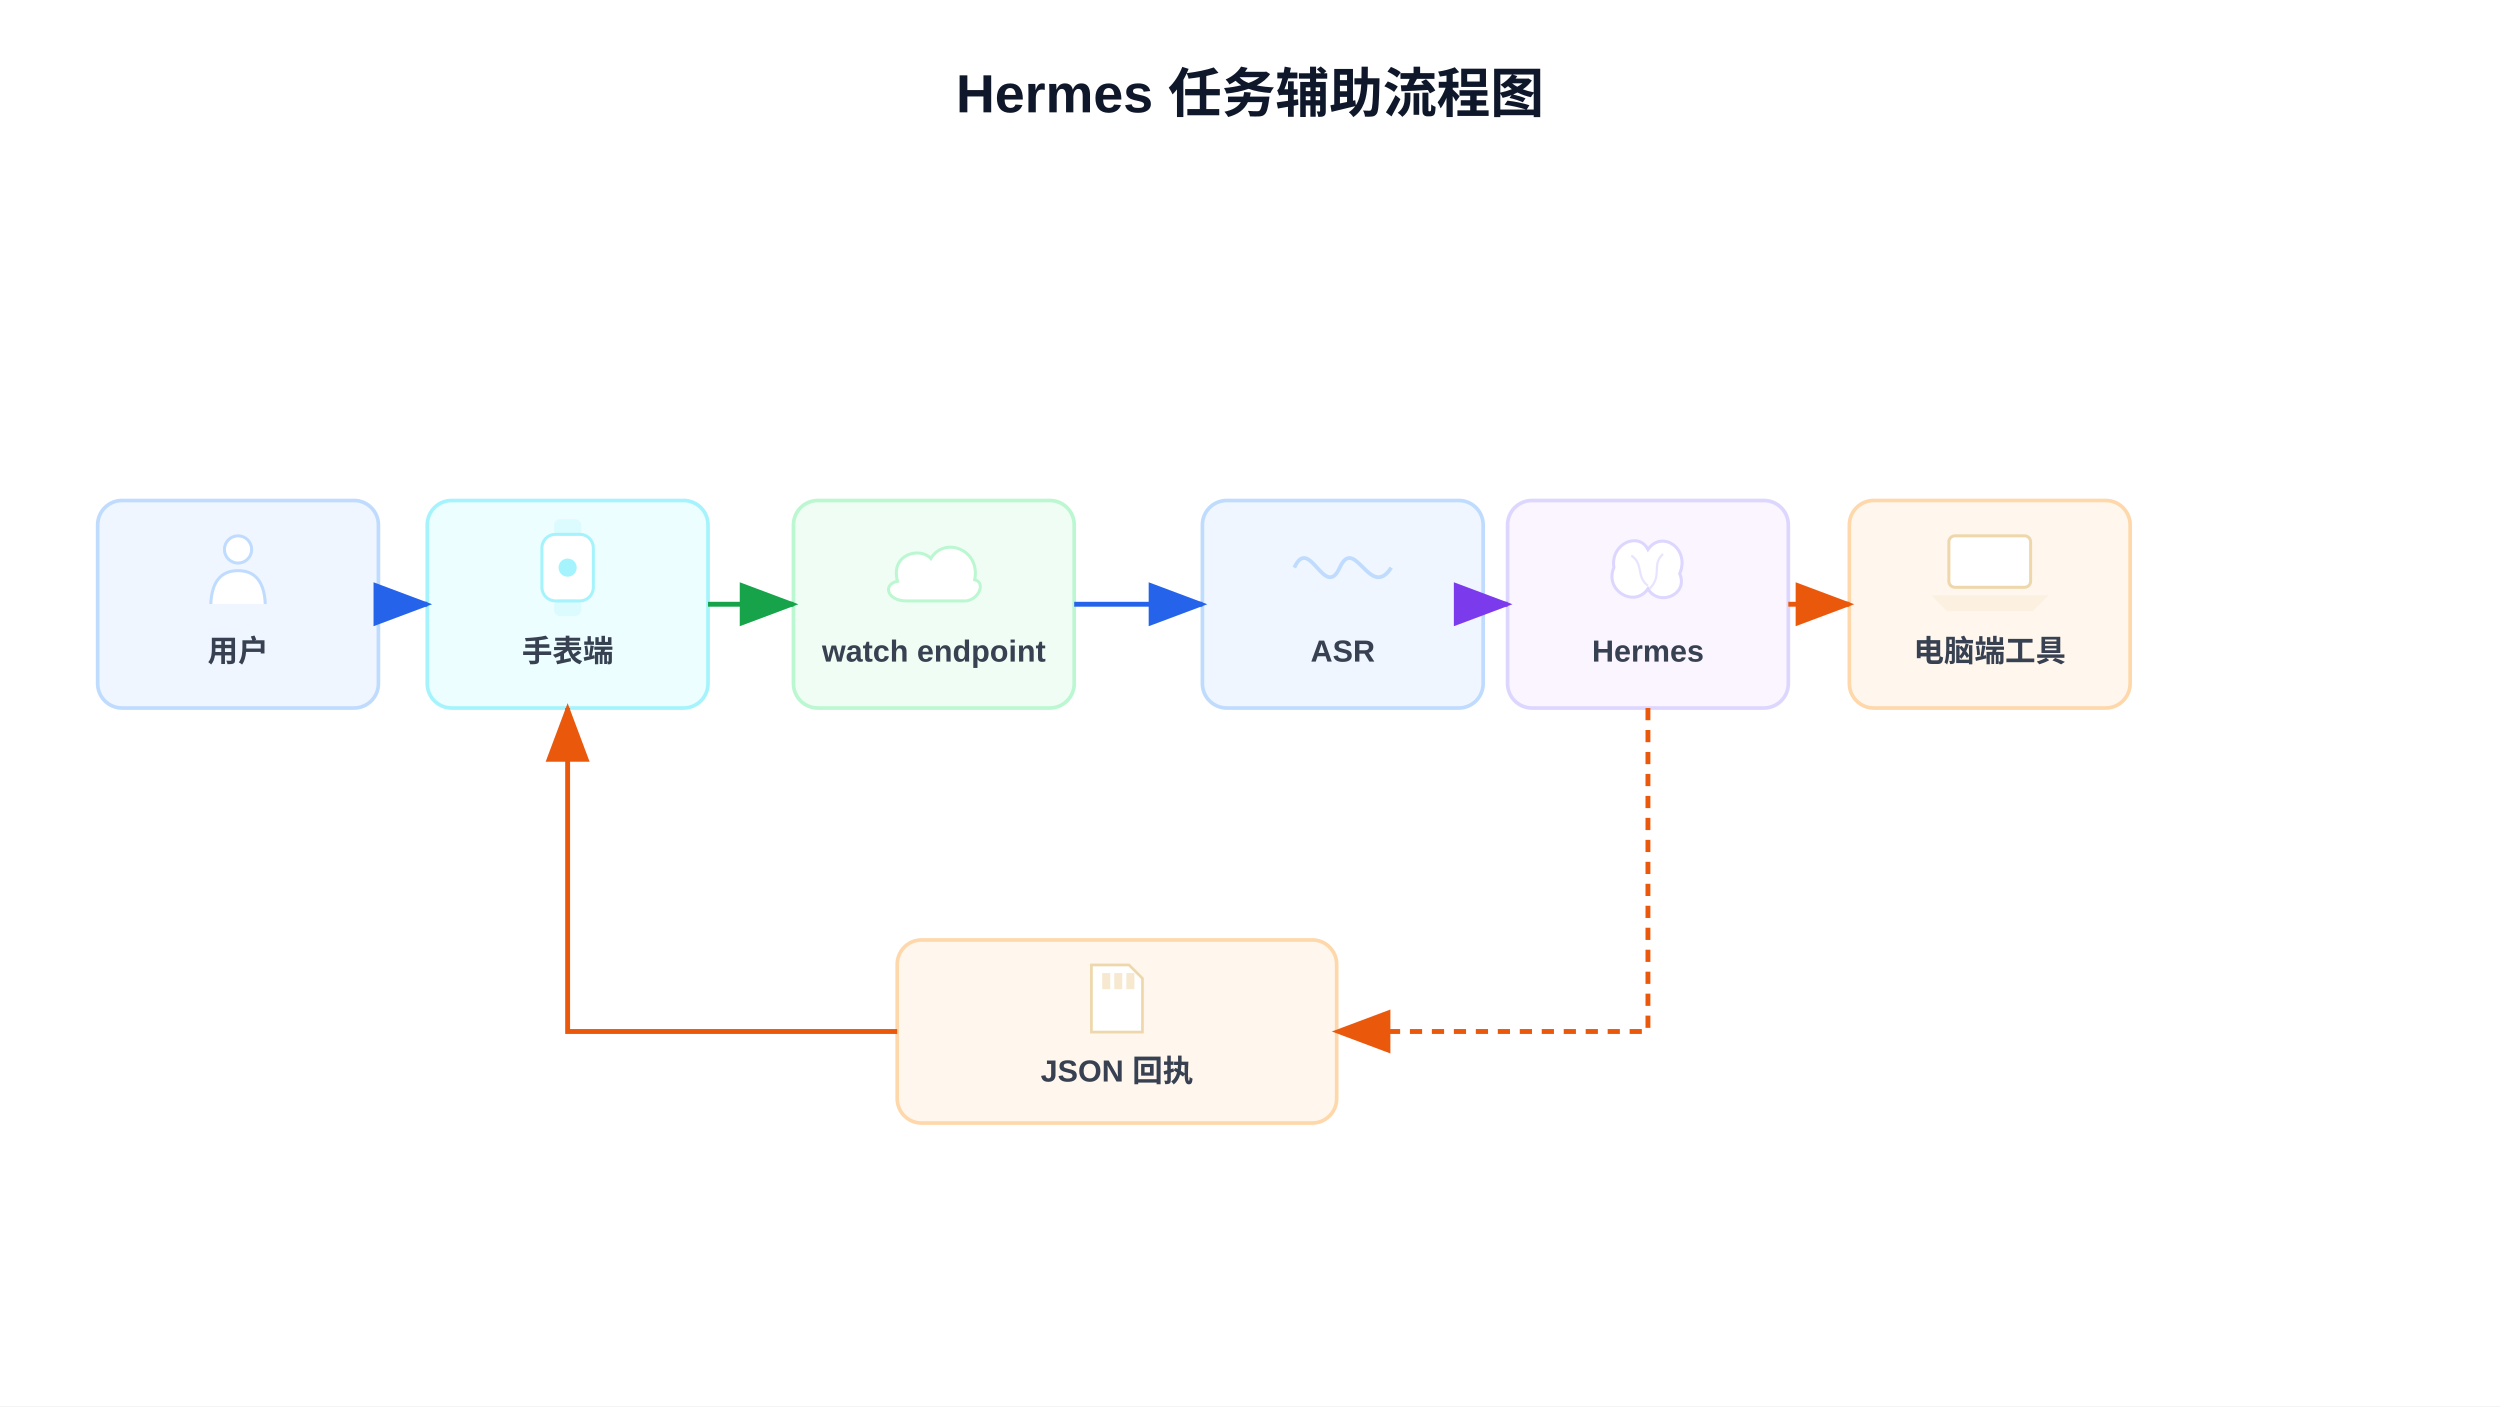
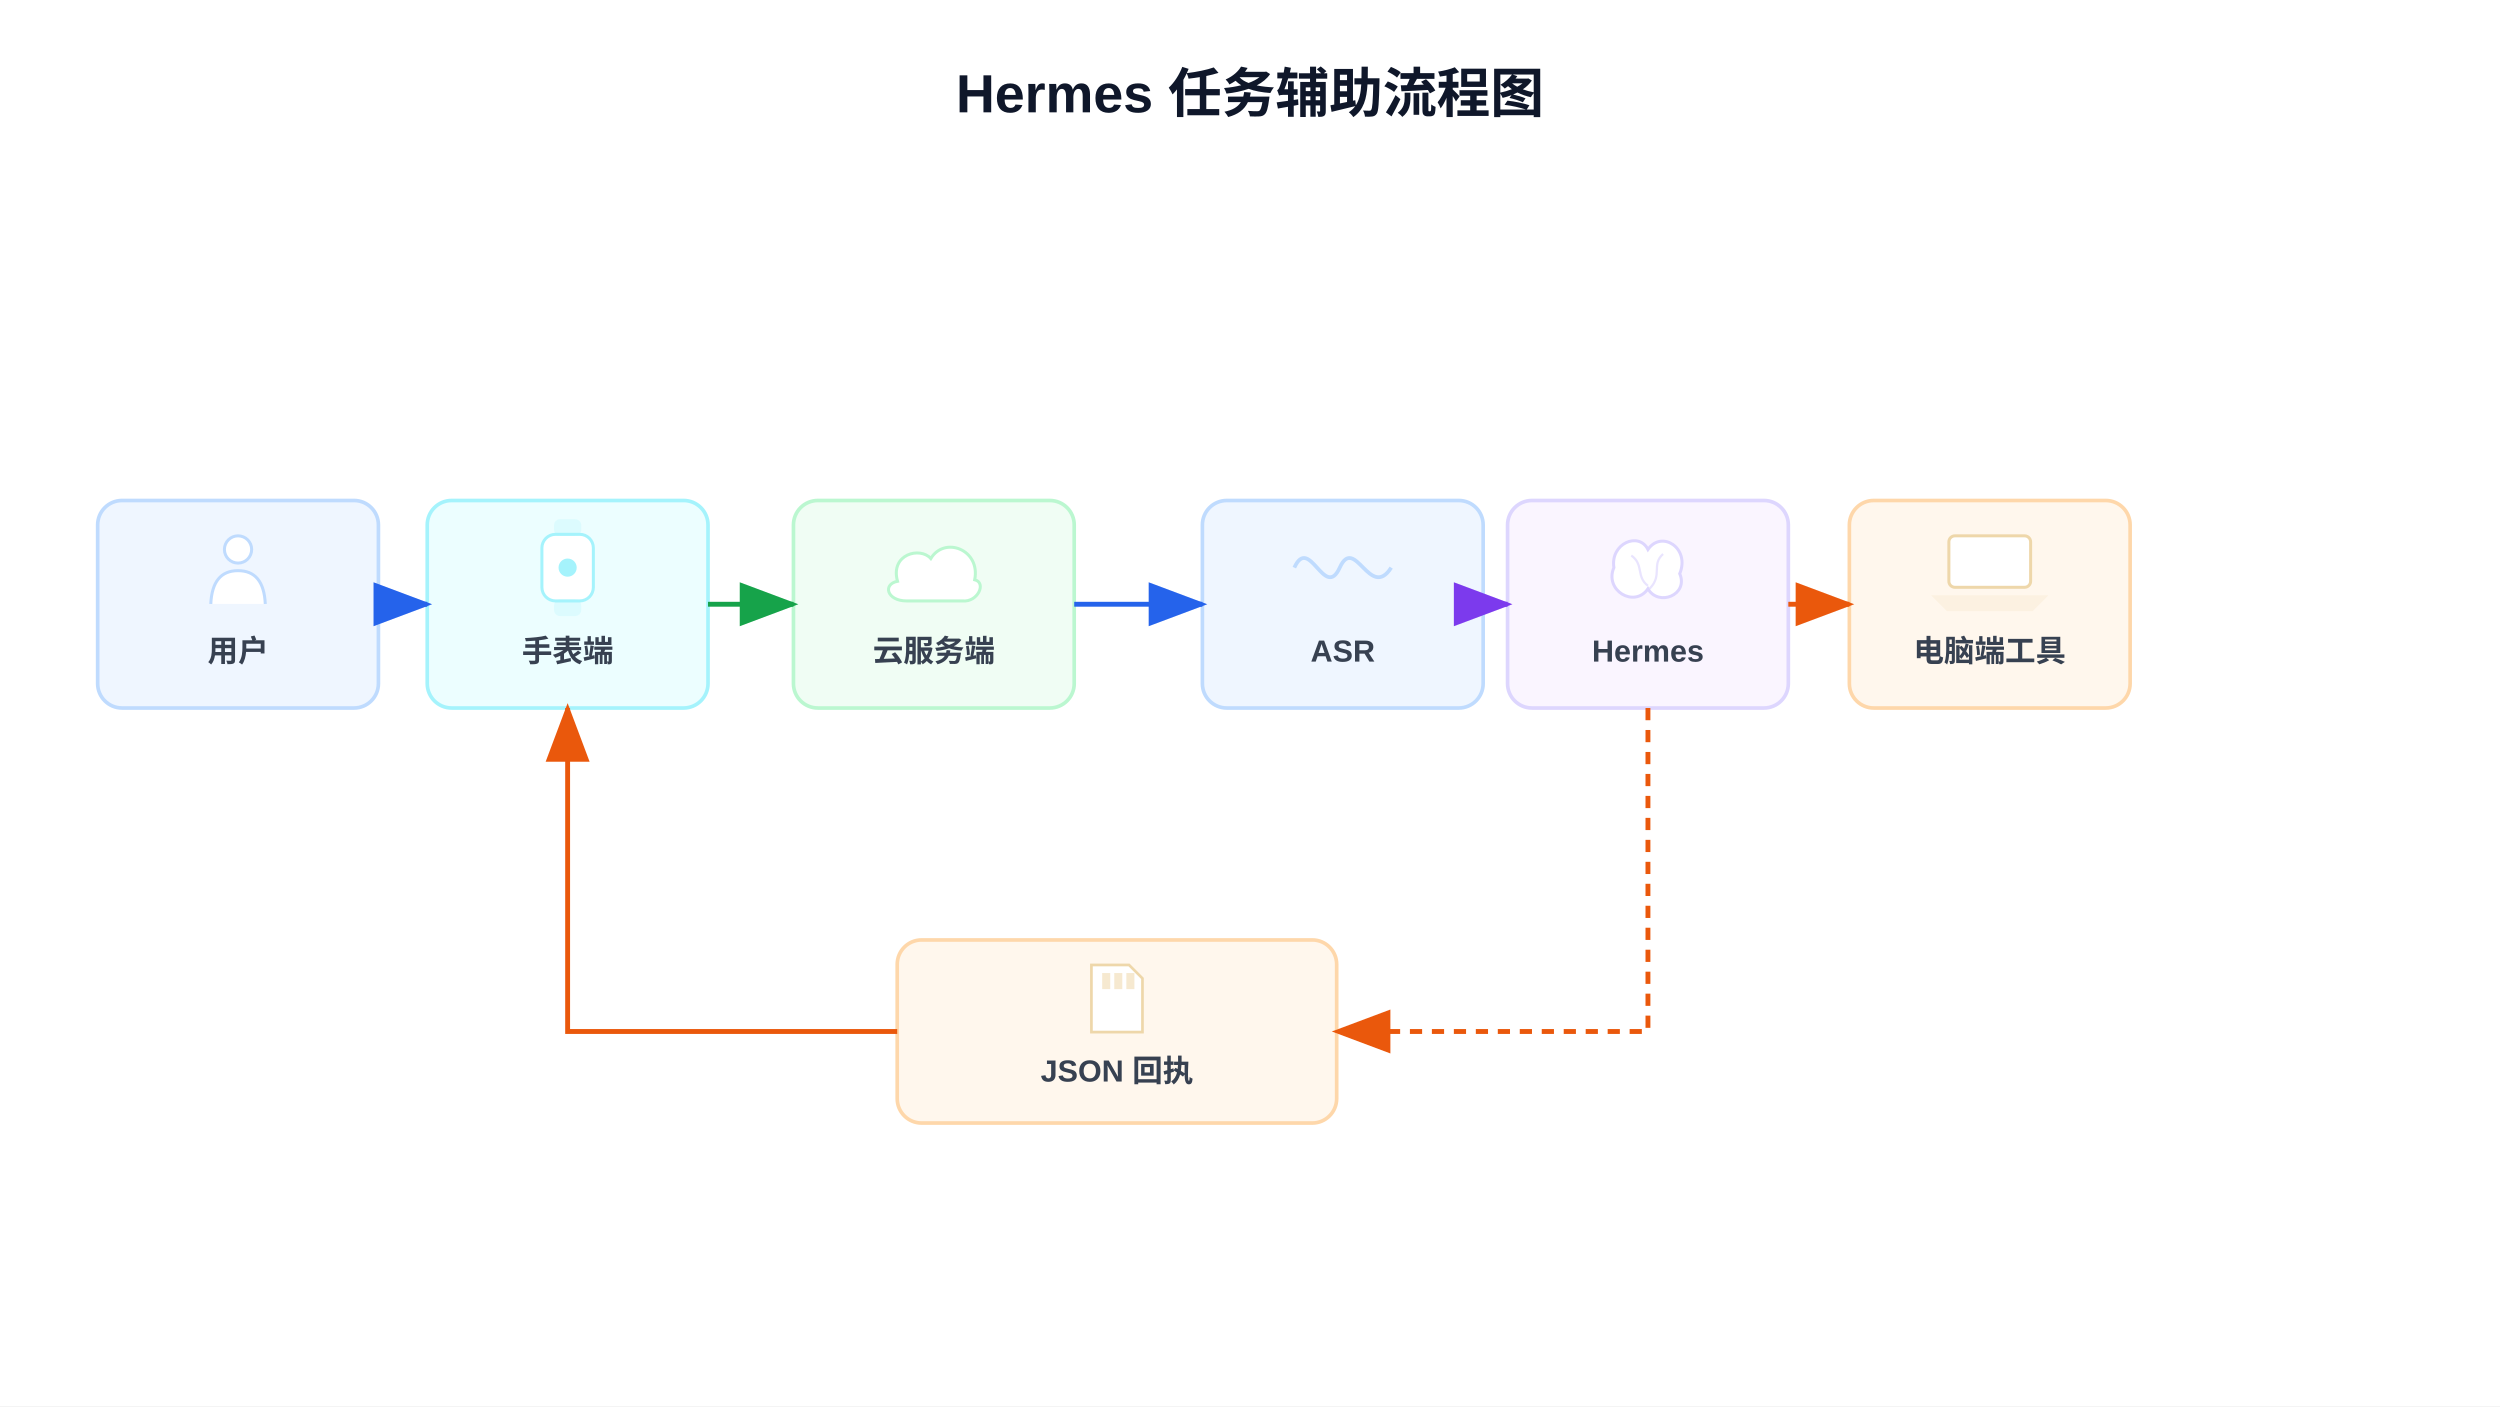
<svg xmlns="http://www.w3.org/2000/svg" viewBox="0 0 2048 1152" width="2048" height="1152">
  <style>
text { font-family: 'Microsoft YaHei', 'PingFang SC', 'SimHei', 'Helvetica Neue', Arial, sans-serif; }
.title { font-size: 44px; font-weight: 700; fill: #0f172a; }
.label { font-size: 31px; font-weight: 700; fill: #111827; }
.small { font-size: 25px; font-weight: 600; fill: #374151; }
.hint { font-size: 22px; font-weight: 600; fill: #6b7280; }
</style>
  <defs>
    <marker id="arrow-blue" markerWidth="12" markerHeight="9" refX="11" refY="4.5" orient="auto">
      <polygon points="0 0, 12 4.5, 0 9" fill="#2563eb" />
    </marker>
    <marker id="arrow-red" markerWidth="12" markerHeight="9" refX="11" refY="4.5" orient="auto">
      <polygon points="0 0, 12 4.5, 0 9" fill="#dc2626" />
    </marker>
    <marker id="arrow-green" markerWidth="12" markerHeight="9" refX="11" refY="4.5" orient="auto">
      <polygon points="0 0, 12 4.5, 0 9" fill="#16a34a" />
    </marker>
    <marker id="arrow-orange" markerWidth="12" markerHeight="9" refX="11" refY="4.5" orient="auto">
      <polygon points="0 0, 12 4.5, 0 9" fill="#ea580c" />
    </marker>
    <marker id="arrow-purple" markerWidth="12" markerHeight="9" refX="11" refY="4.5" orient="auto">
      <polygon points="0 0, 12 4.5, 0 9" fill="#7c3aed" />
    </marker>
    <marker id="arrow-cyan" markerWidth="12" markerHeight="9" refX="11" refY="4.5" orient="auto">
      <polygon points="0 0, 12 4.5, 0 9" fill="#0891b2" />
    </marker>
    <marker id="arrow-gray" markerWidth="12" markerHeight="9" refX="11" refY="4.5" orient="auto">
      <polygon points="0 0, 12 4.5, 0 9" fill="#6b7280" />
    </marker>
  </defs>
  <rect width="2048" height="1152" fill="#ffffff" />
  <text x="1024.0" y="92" text-anchor="middle" class="title">Hermes 任务辅助流程图</text>
  <rect x="80" y="410" width="230" height="170" rx="20" fill="#eff6ff" stroke="#bfdbfe" stroke-width="3" />
  <g transform="translate(195.0 465) scale(0.62) translate(-195.0 -465)">
    <circle cx="195.0" cy="441" r="18" fill="#ffffff" stroke="#bfdbfe" stroke-width="4" />
    <path d="M 159.0,513 Q 161.0,469 195.0,469 Q 229.0,469 231.0,513" fill="#ffffff" stroke="#bfdbfe" stroke-width="4" />
  </g>
  <text x="195.0" y="542.0" text-anchor="middle" class="small">用户</text>
  <rect x="350" y="410" width="230" height="170" rx="20" fill="#ecfeff" stroke="#a5f3fc" stroke-width="3" />
  <g transform="translate(465.0 465) scale(0.62) translate(-465.0 -465)">
    <rect x="431.0" y="421" width="68" height="88" rx="18" fill="#ffffff" stroke="#a5f3fc" stroke-width="4" />
    <rect x="447.0" y="401" width="36" height="22" rx="8" fill="#a5f3fc" opacity="0.22" />
    <rect x="447.0" y="507" width="36" height="22" rx="8" fill="#a5f3fc" opacity="0.22" />
    <circle cx="465.0" cy="465" r="12" fill="#a5f3fc" />
  </g>
  <text x="465.0" y="542.0" text-anchor="middle" class="small">手表端</text>
  <rect x="650" y="410" width="230" height="170" rx="20" fill="#f0fdf4" stroke="#bbf7d0" stroke-width="3" />
  <g transform="translate(765.0 465) scale(0.62) translate(-765.0 -465)">
    <path d="M 717.0,483 C 707.0,447 747.0,437 761.0,453 C 779.0,423 827.0,441 819.0,481 C 835.0,485 823.0,511 803.0,509 L 729.0,509 C 703.0,509 697.0,487 717.0,483 Z" fill="#ffffff" stroke="#bbf7d0" stroke-width="4" />
  </g>
-   <text x="765.0" y="542.0" text-anchor="middle" class="small">watch endpoint</text>
+   <text x="765.0" y="542.0" text-anchor="middle" class="small">云服务端</text>
  <rect x="985" y="410" width="230" height="170" rx="20" fill="#eff6ff" stroke="#bfdbfe" stroke-width="3" />
  <g transform="translate(1100.0 465) scale(0.62) translate(-1100.0 -465)">
    <path d="M 1036.0,465 C 1056.0,421 1076.0,509 1096.0,465 C 1116.0,421 1136.0,509 1164.0,465" stroke="#bfdbfe" stroke-width="5" fill="none" />
  </g>
  <text x="1100.0" y="542.0" text-anchor="middle" class="small">ASR</text>
  <rect x="1235" y="410" width="230" height="170" rx="20" fill="#faf5ff" stroke="#ddd6fe" stroke-width="3" />
  <g transform="translate(1350.0 465) scale(0.62) translate(-1350.0 -465)">
    <path d="M 1305.0,465 C 1300.0,433 1338.0,417 1350.0,441 C 1368.0,415 1406.0,439 1392.0,473 C 1404.0,501 1364.0,517 1350.0,493 C 1332.0,519 1292.0,495 1305.0,465 Z" fill="#ffffff" stroke="#ddd6fe" stroke-width="4" />
    <path d="M 1328.0,449 C 1345.0,461 1334.0,477 1350.0,489 M 1370.0,447 C 1354.0,461 1370.0,475 1352.0,493" stroke="#ddd6fe" stroke-width="3" fill="none" opacity="0.65" />
  </g>
  <text x="1350.0" y="542.0" text-anchor="middle" class="small">Hermes</text>
  <rect x="1515" y="410" width="230" height="170" rx="20" fill="#fff7ed" stroke="#fed7aa" stroke-width="3" />
  <g transform="translate(1630.0 465) scale(0.62) translate(-1630.0 -465)">
    <rect x="1576.0" y="423" width="108" height="68" rx="8" fill="#ffffff" stroke="#eed7aa" stroke-width="4" />
    <path d="M 1556.0,503 L 1704.0,503 L 1686.0,521 L 1574.0,521 Z" fill="#eed7aa" opacity="0.18" stroke="#eed7aa" stroke-width="3" />
  </g>
  <text x="1630.0" y="542.0" text-anchor="middle" class="small">电脑端工具</text>
  <line x1="310" y1="495" x2="350" y2="495" stroke="#2563eb" stroke-width="4" fill="none" marker-end="url(#arrow-blue)" />
  <line x1="580" y1="495" x2="650" y2="495" stroke="#16a34a" stroke-width="4" fill="none" marker-end="url(#arrow-green)" />
  <line x1="880" y1="495" x2="985" y2="495" stroke="#2563eb" stroke-width="4" fill="none" marker-end="url(#arrow-blue)" />
  <line x1="1215" y1="495" x2="1235" y2="495" stroke="#7c3aed" stroke-width="4" fill="none" marker-end="url(#arrow-purple)" />
  <line x1="1465" y1="495" x2="1515" y2="495" stroke="#ea580c" stroke-width="4" fill="none" marker-end="url(#arrow-orange)" />
  <rect x="735" y="770" width="360" height="150" rx="20" fill="#fff7ed" stroke="#fed7aa" stroke-width="3" />
  <g transform="translate(915.0 818) scale(0.55) translate(-915.0 -818)">
    <path d="M 877.0,768 L 933.0,768 L 953.0,788 L 953.0,868 L 877.0,868 Z" fill="#ffffff" stroke="#eed7aa" stroke-width="4" />
    <rect x="893.0" y="780" width="12" height="24" fill="#eed7aa" opacity="0.55" />
    <rect x="911.0" y="780" width="12" height="24" fill="#eed7aa" opacity="0.55" />
    <rect x="929.0" y="780" width="12" height="24" fill="#eed7aa" opacity="0.55" />
  </g>
  <text x="915.0" y="886.0" text-anchor="middle" class="small">JSON 回执</text>
  <path d="M 1350,580 L 1350,845 L 1095,845" stroke="#ea580c" stroke-width="4" fill="none" stroke-dasharray="10,8" marker-end="url(#arrow-orange)" />
  <path d="M 735,845 L 465,845 L 465,580" stroke="#ea580c" stroke-width="4" fill="none" marker-end="url(#arrow-orange)" />
</svg>
